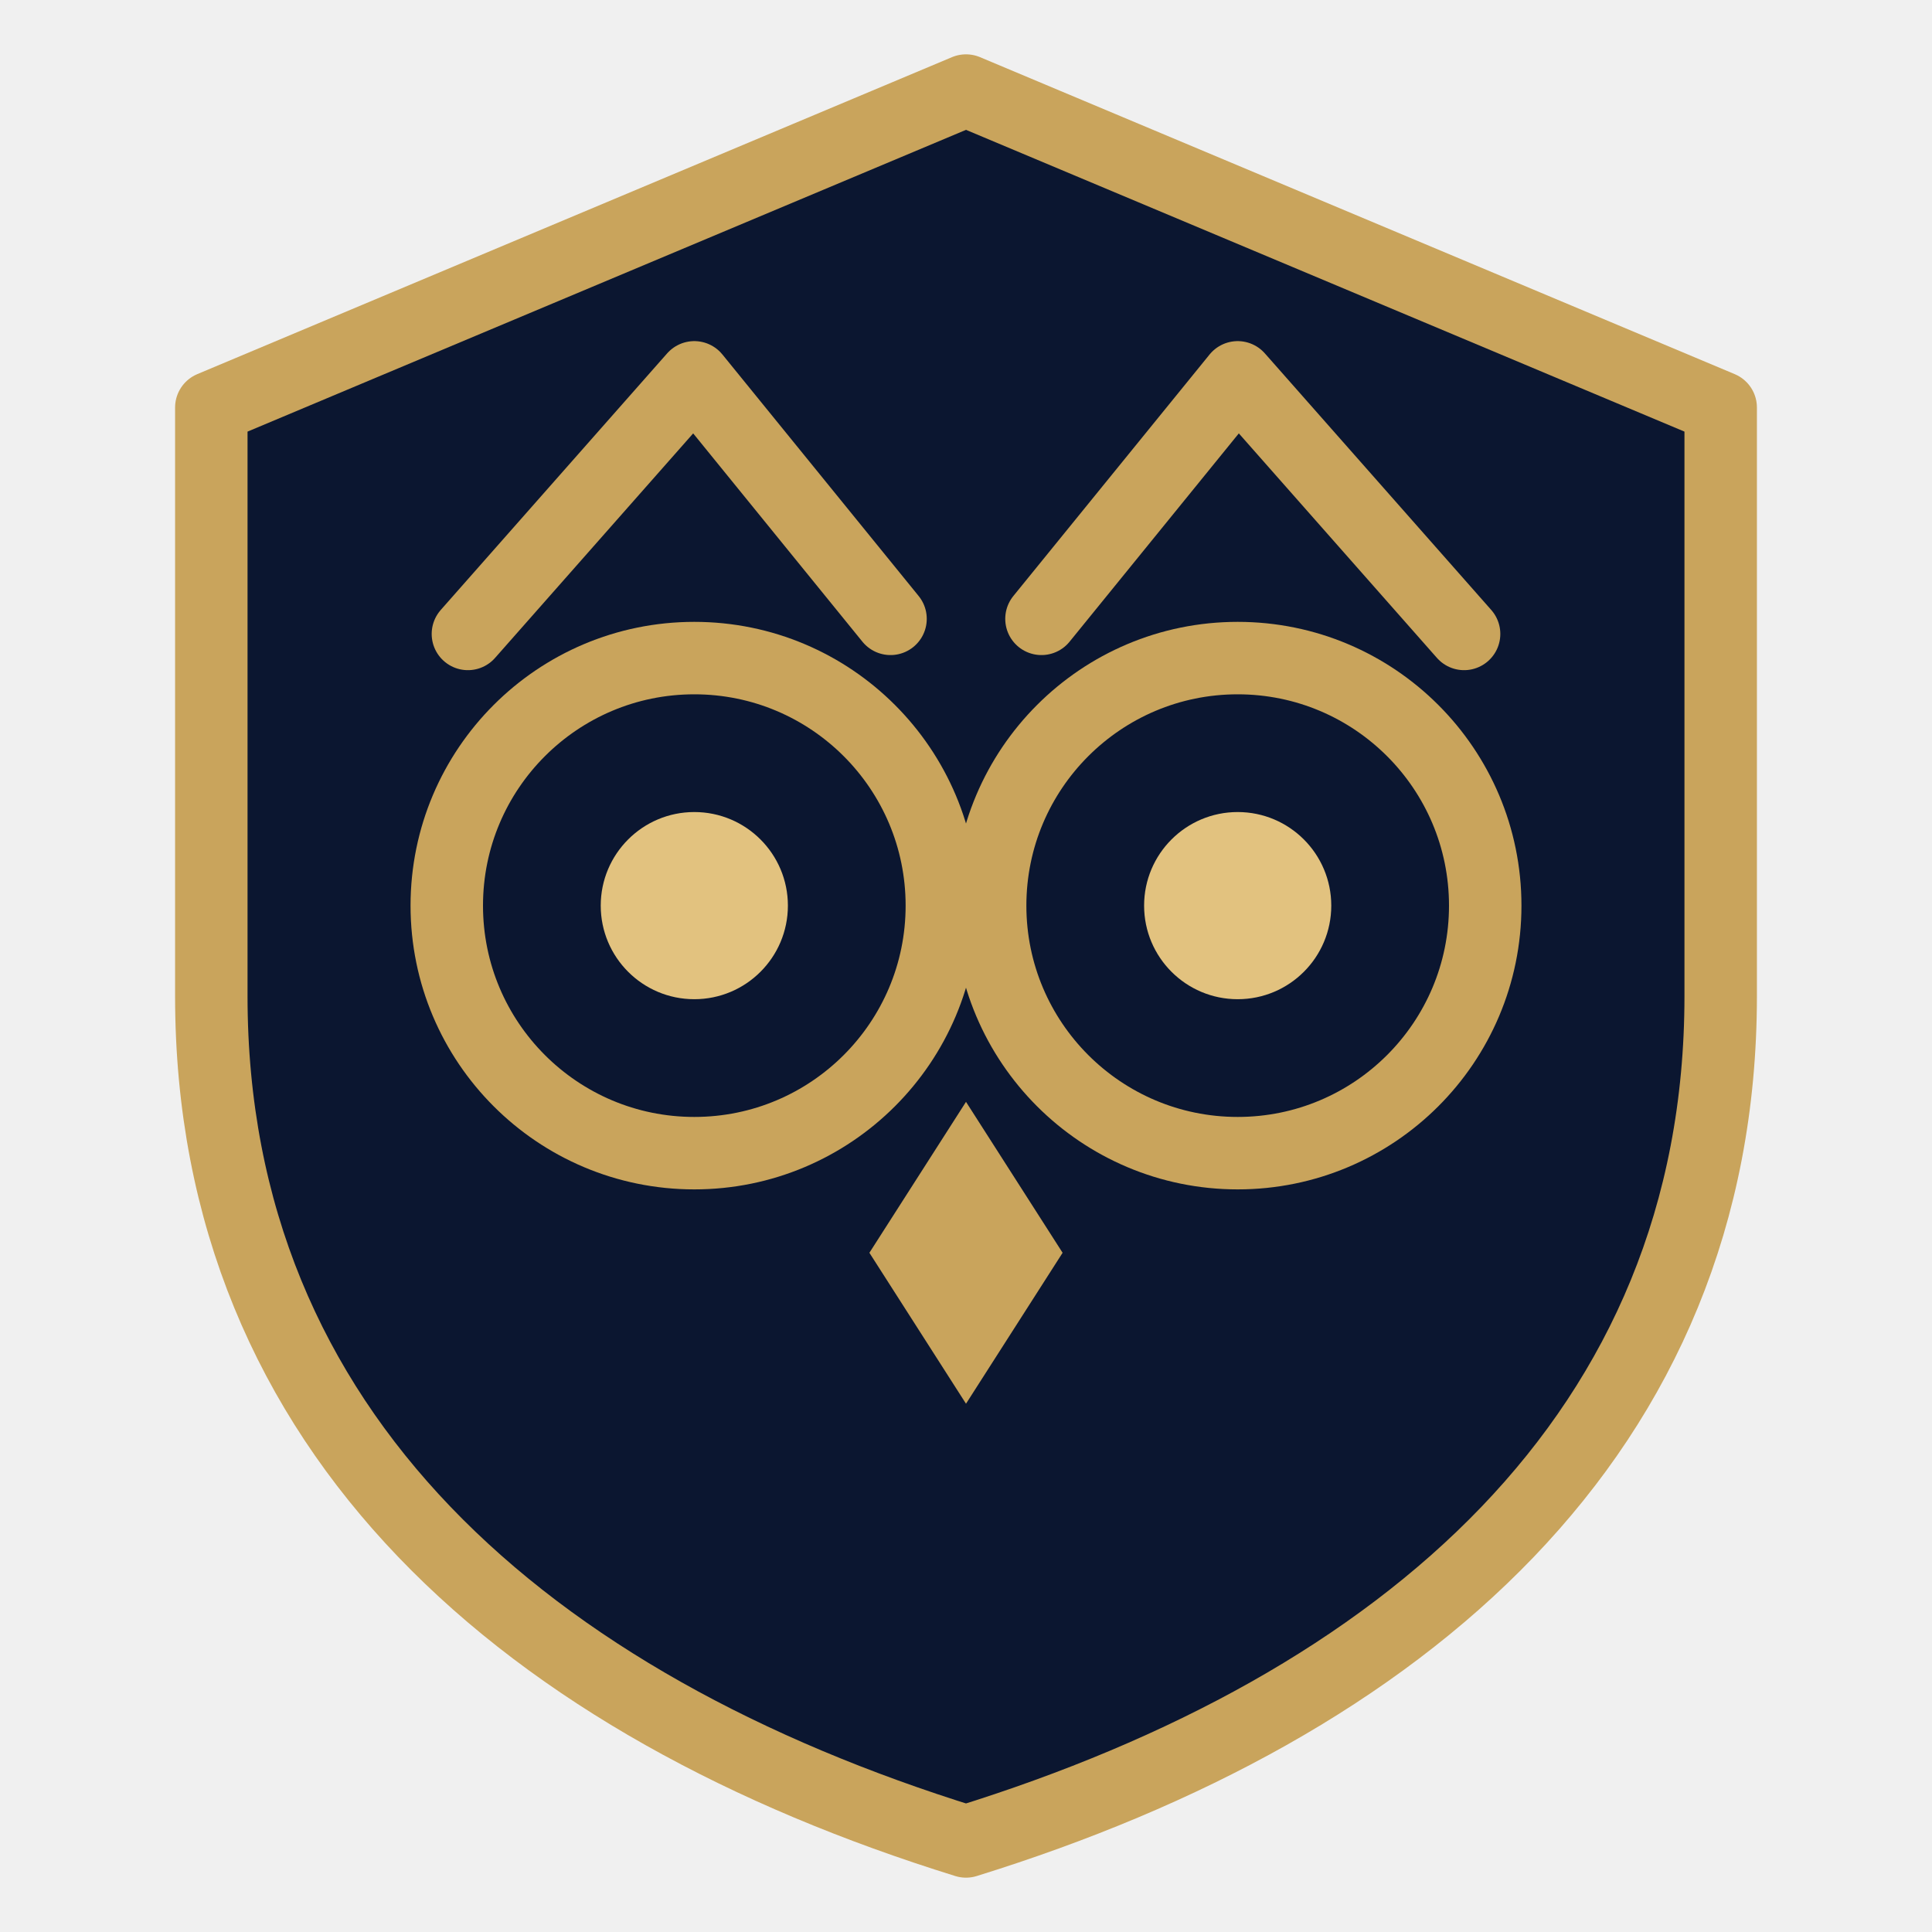
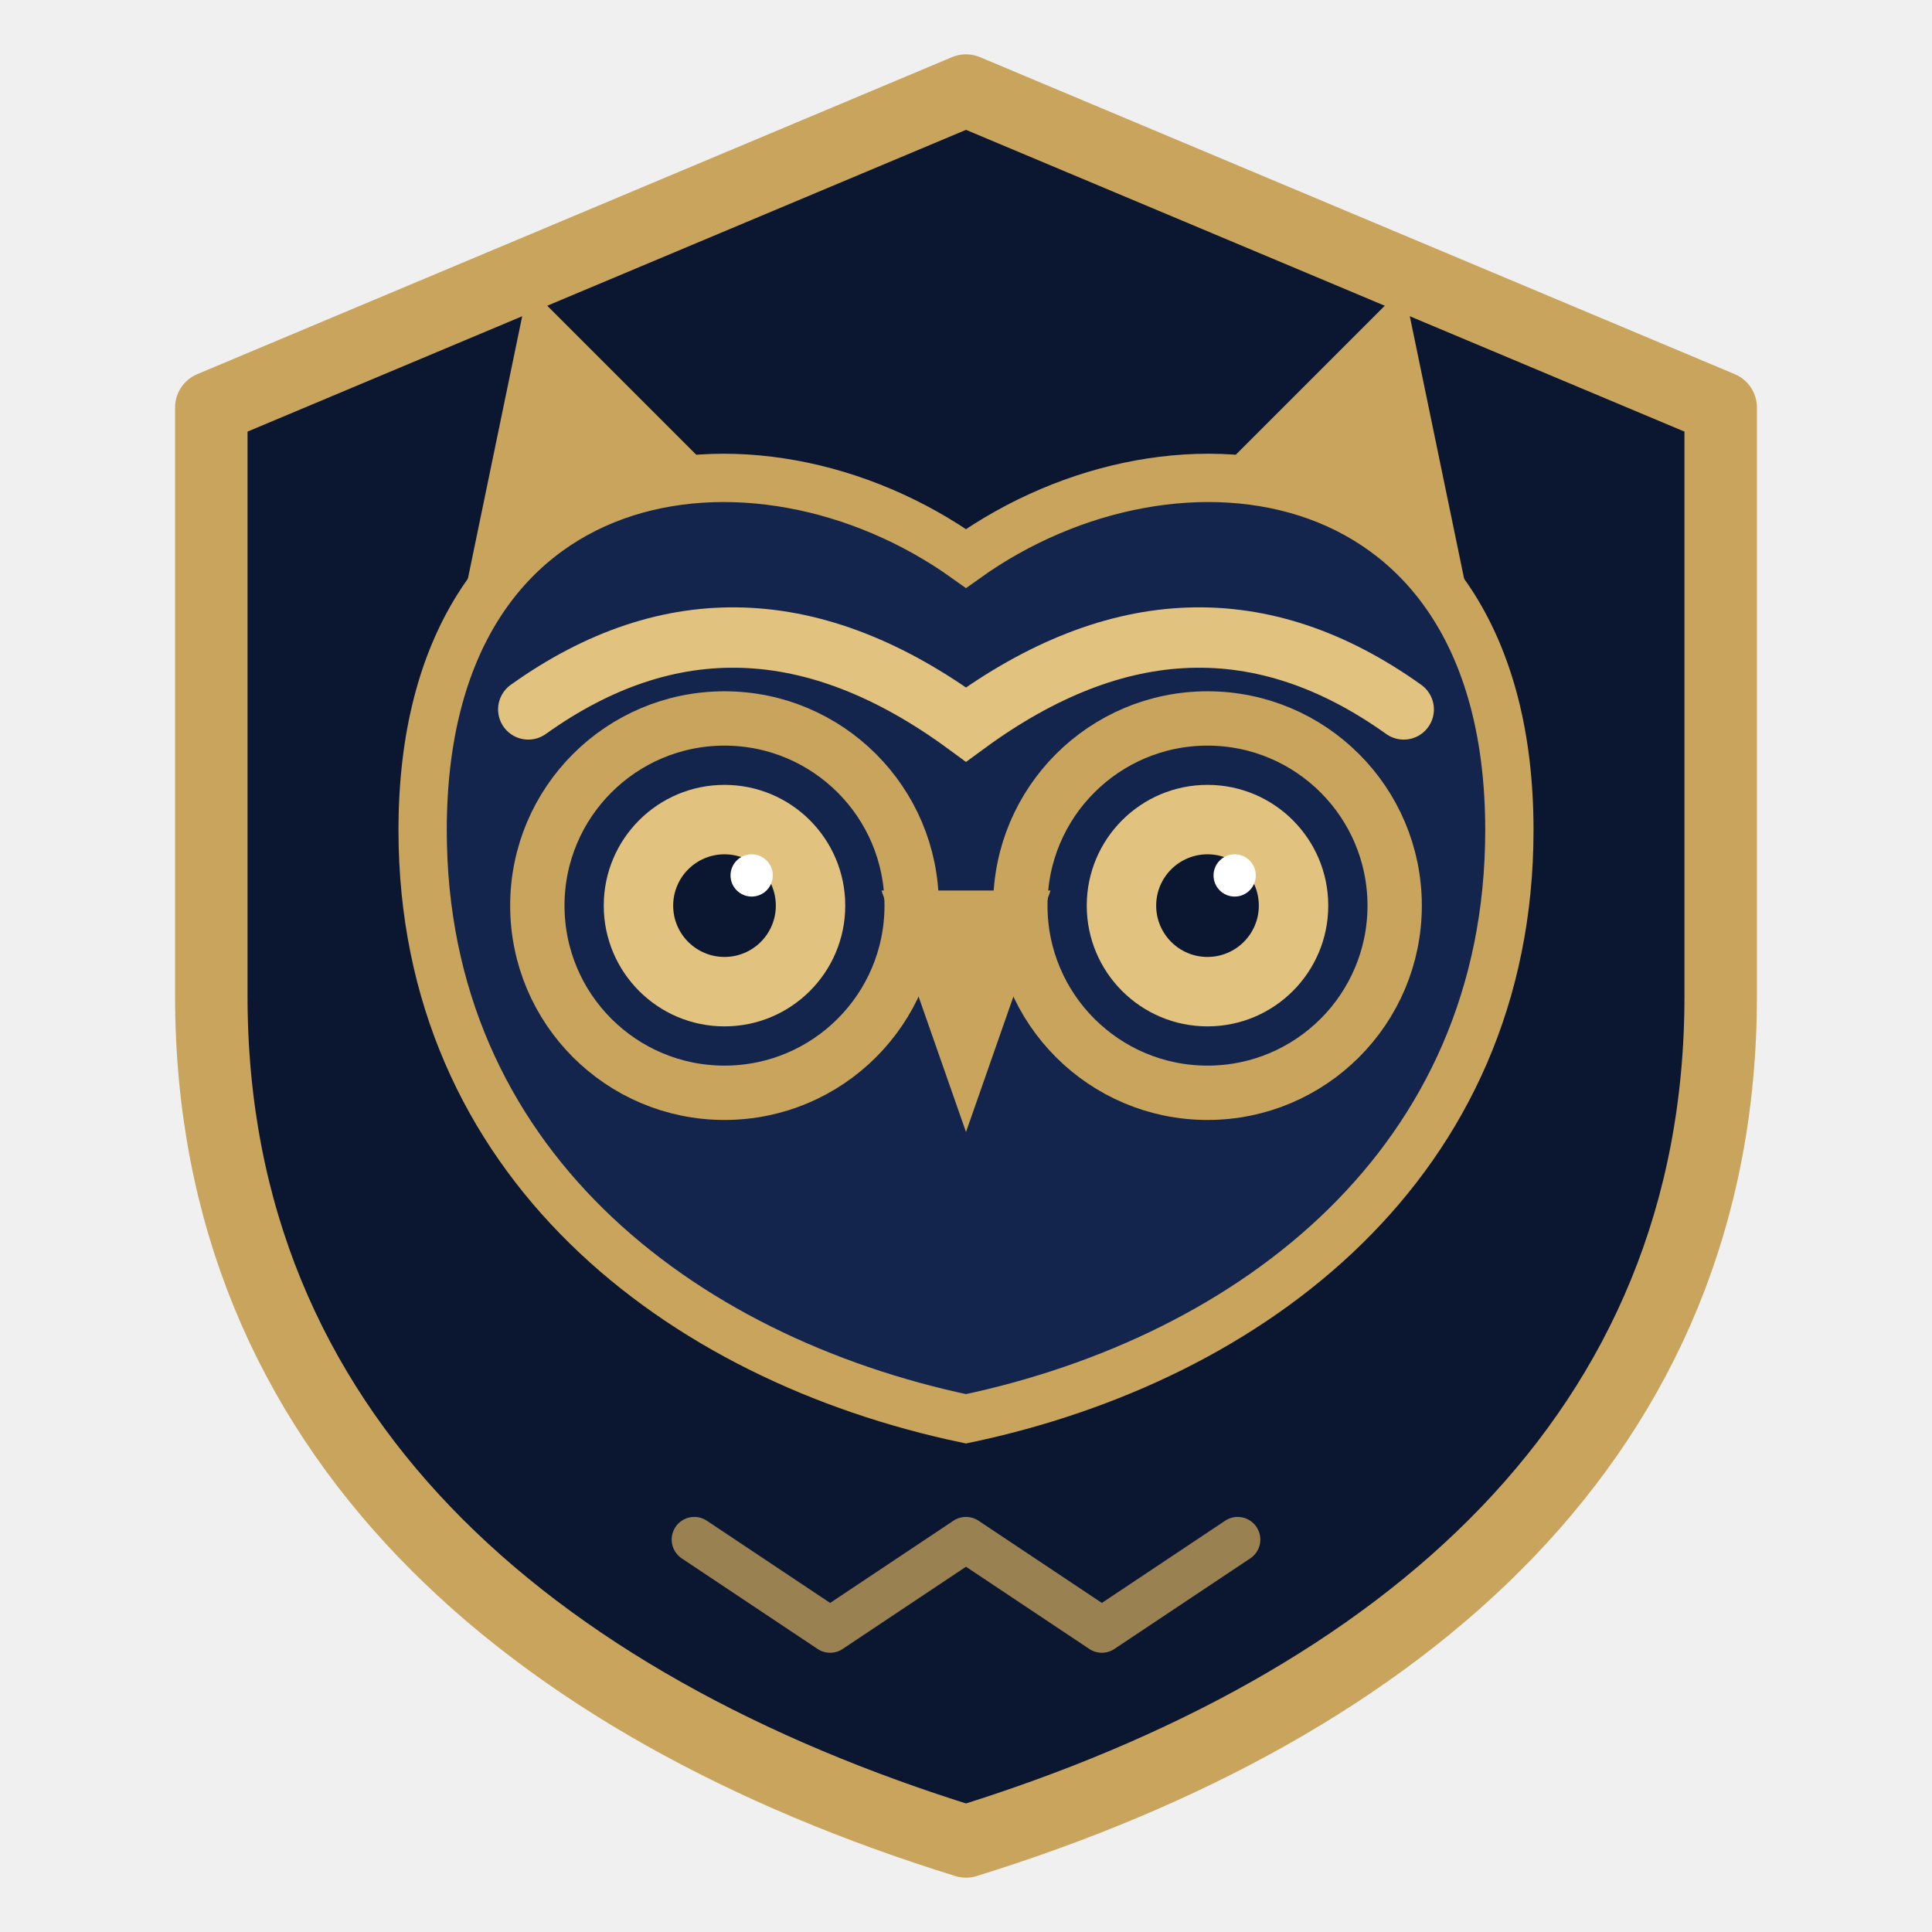
- <svg xmlns="http://www.w3.org/2000/svg" viewBox="0 0 64 64" role="img" aria-label="ATHENA INTELLIGENCE emblem">
+ <svg xmlns="http://www.w3.org/2000/svg" viewBox="0 0 64 64" role="img" aria-label="ATHENA owl emblem">
  <path d="M32 3 L57 13.5 V33 C57 47.5 46.5 56.5 32 61 C17.5 56.5 7 47.5 7 33 V13.5 Z" fill="#0B1630" stroke="#C9A45C" stroke-width="2.4" stroke-linejoin="round" />
-   <path d="M15.5 21 L23 12.5 L29.5 20.5 M48.5 21 L41 12.5 L34.5 20.5" fill="none" stroke="#C9A45C" stroke-width="2.4" stroke-linejoin="round" stroke-linecap="round" />
-   <circle cx="23" cy="30" r="8.2" fill="none" stroke="#C9A45C" stroke-width="2.4" />
-   <circle cx="41" cy="30" r="8.2" fill="none" stroke="#C9A45C" stroke-width="2.4" />
-   <circle cx="23" cy="30" r="3.1" fill="#E2C27F" />
-   <circle cx="41" cy="30" r="3.1" fill="#E2C27F" />
-   <path d="M32 36.5 L35.2 41.5 L32 46.5 L28.8 41.5 Z" fill="#C9A45C" />
+   <path d="M14.5 24 L17.5 9.5 L25.5 17.5 Z M49.5 24 L46.5 9.5 L38.5 17.5 Z" fill="#C9A45C" />
+   <path d="M32 18.5 C25 13.5 14 15 14 27.5 C14 38.5 22.5 45 32 47 C41.5 45 50 38.5 50 27.5 C50 15 39 13.5 32 18.5 Z" fill="#14254D" stroke="#C9A45C" stroke-width="1.6" />
+   <path d="M17.5 23.5 Q24.5 18.5 32 24 Q39.5 18.5 46.5 23.5" fill="none" stroke="#E2C27F" stroke-width="2" stroke-linecap="round" />
+   <g fill="none" stroke="#C9A45C" stroke-width="1.8">
+     <circle cx="24" cy="30" r="6.2" />
+     <circle cx="40" cy="30" r="6.2" />
+   </g>
+   <circle cx="24" cy="30" r="4" fill="#E2C27F" />
+   <circle cx="40" cy="30" r="4" fill="#E2C27F" />
+   <circle cx="24" cy="30" r="1.7" fill="#0B1630" />
+   <circle cx="40" cy="30" r="1.7" fill="#0B1630" />
+   <circle cx="24.9" cy="29" r=".7" fill="#fff" />
+   <circle cx="40.9" cy="29" r=".7" fill="#fff" />
+   <path d="M29.2 29.5 H34.8 L32 37.5 Z" fill="#C9A45C" />
+   <path d="M23 51 L27.5 54 L32 51 L36.5 54 L41 51" fill="none" stroke="#C9A45C" stroke-width="1.5" stroke-linecap="round" stroke-linejoin="round" opacity=".75" />
</svg>
